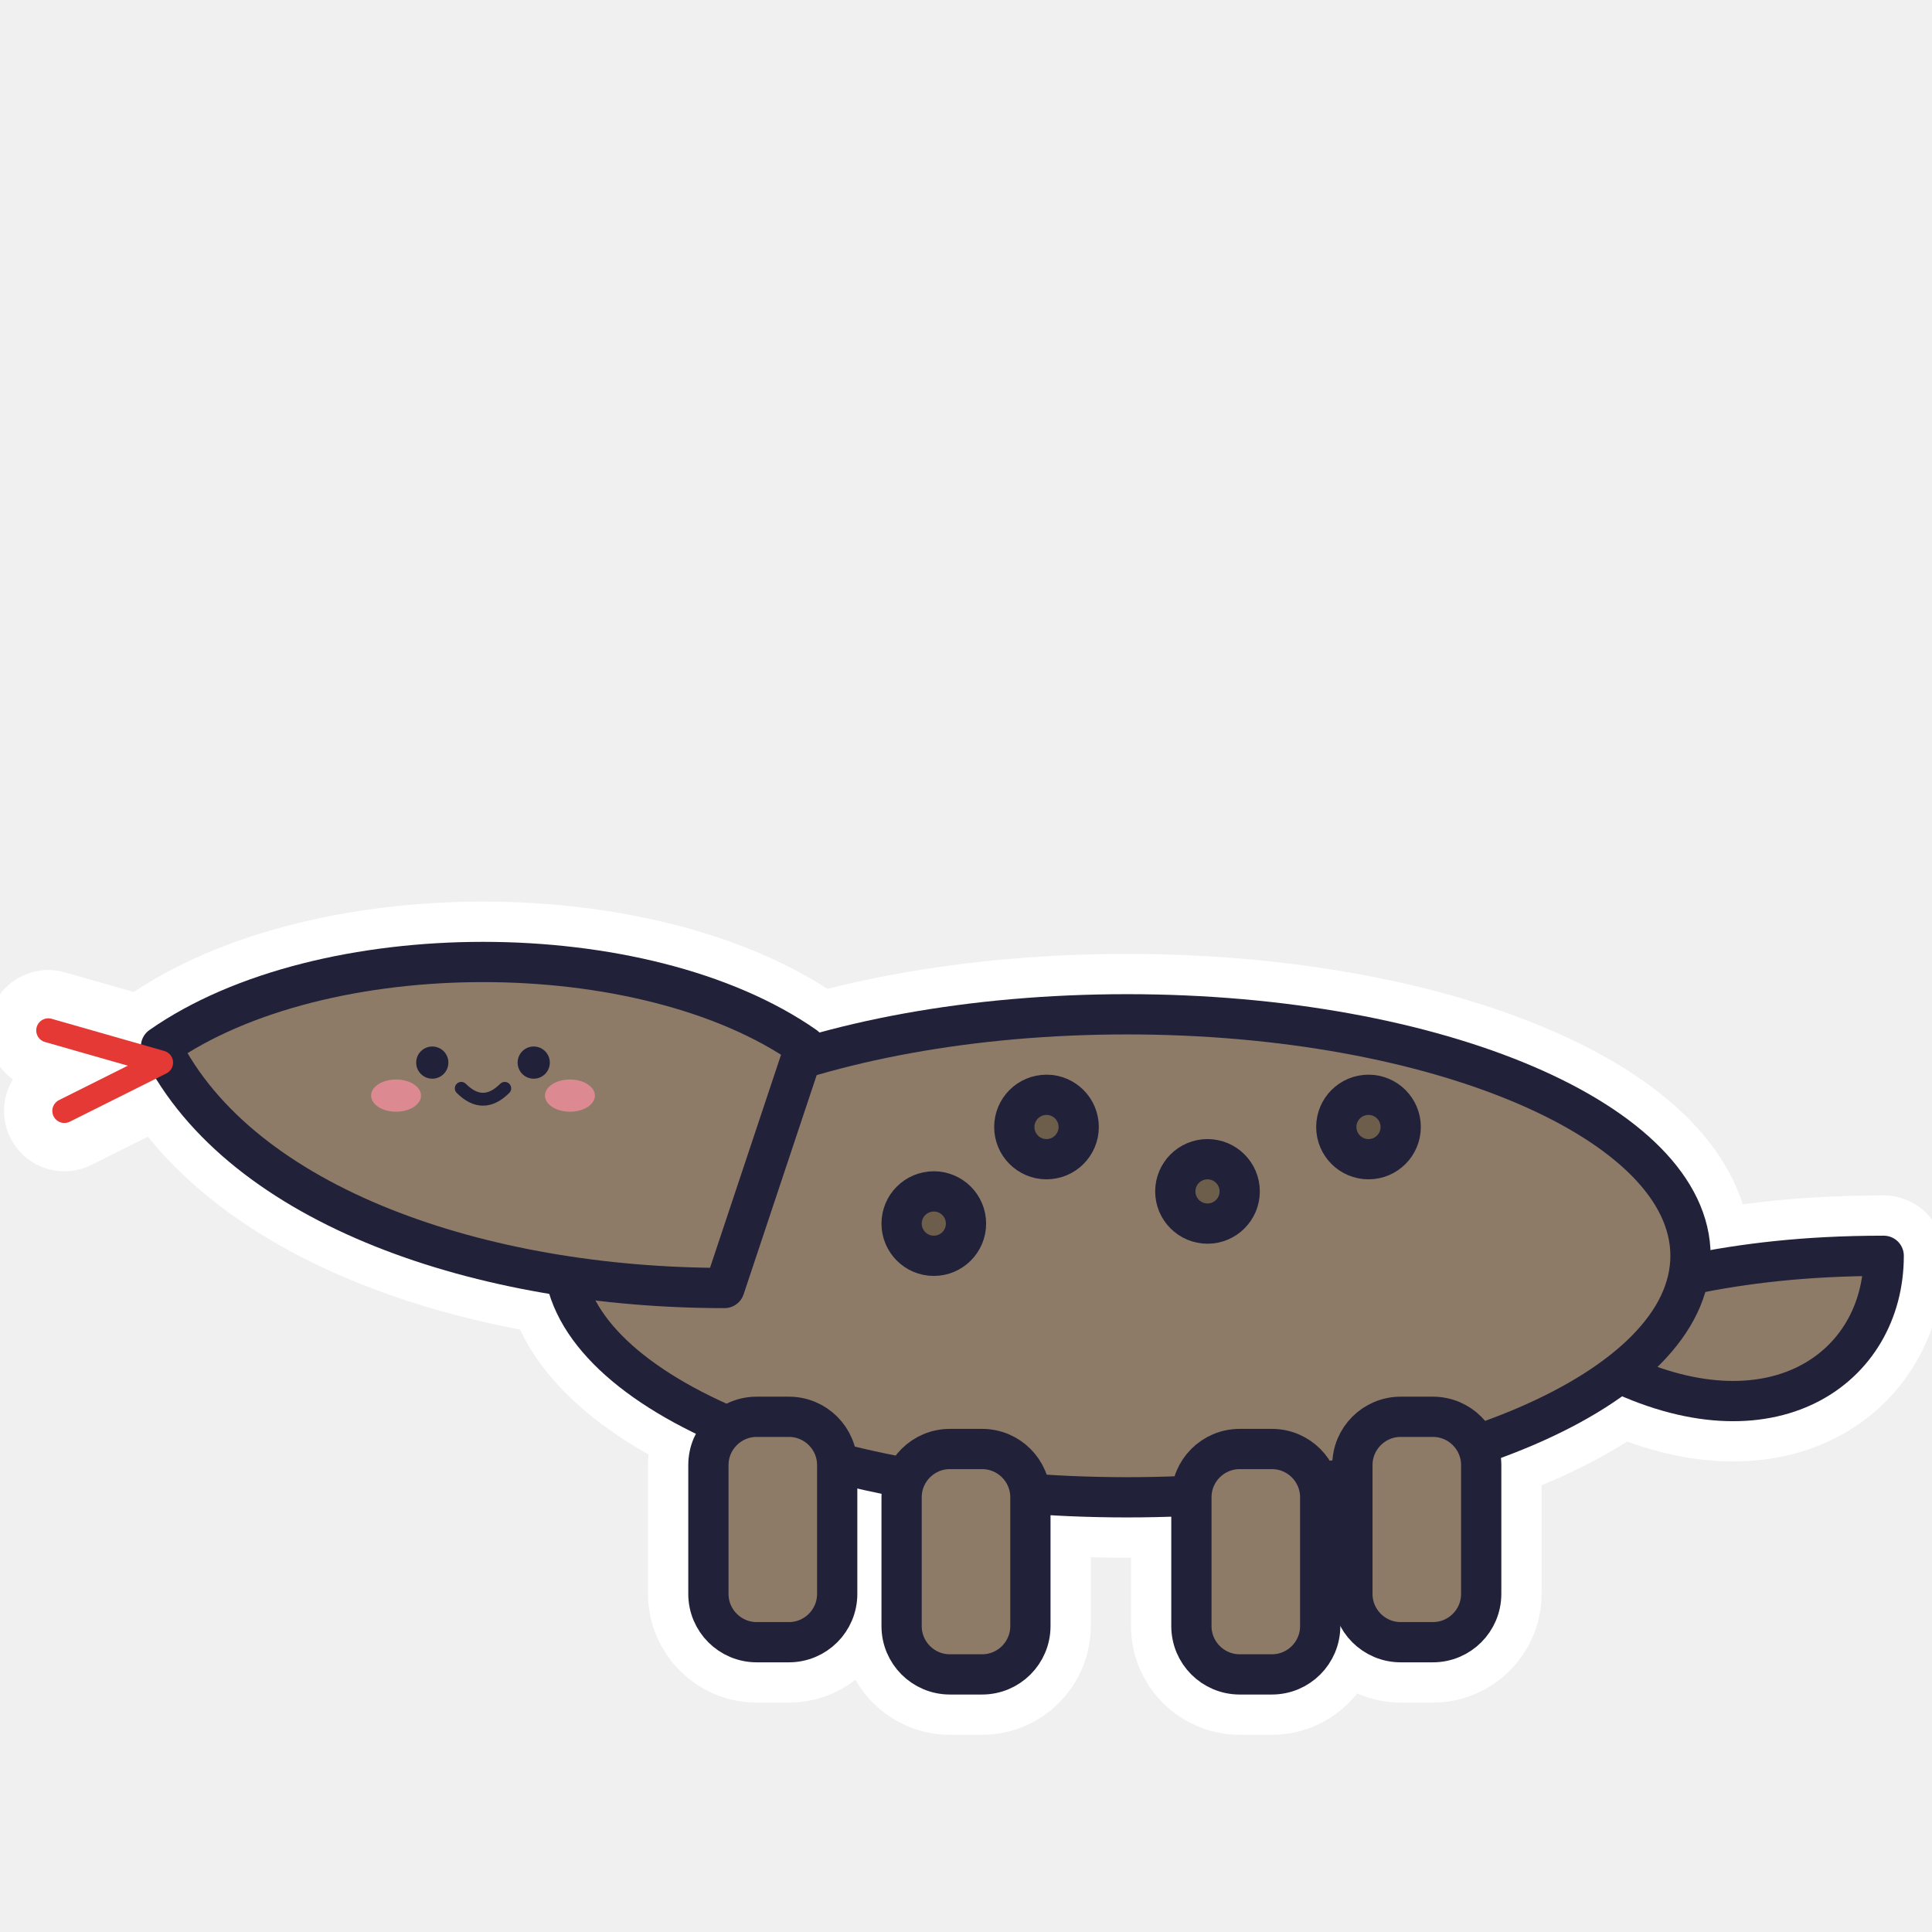
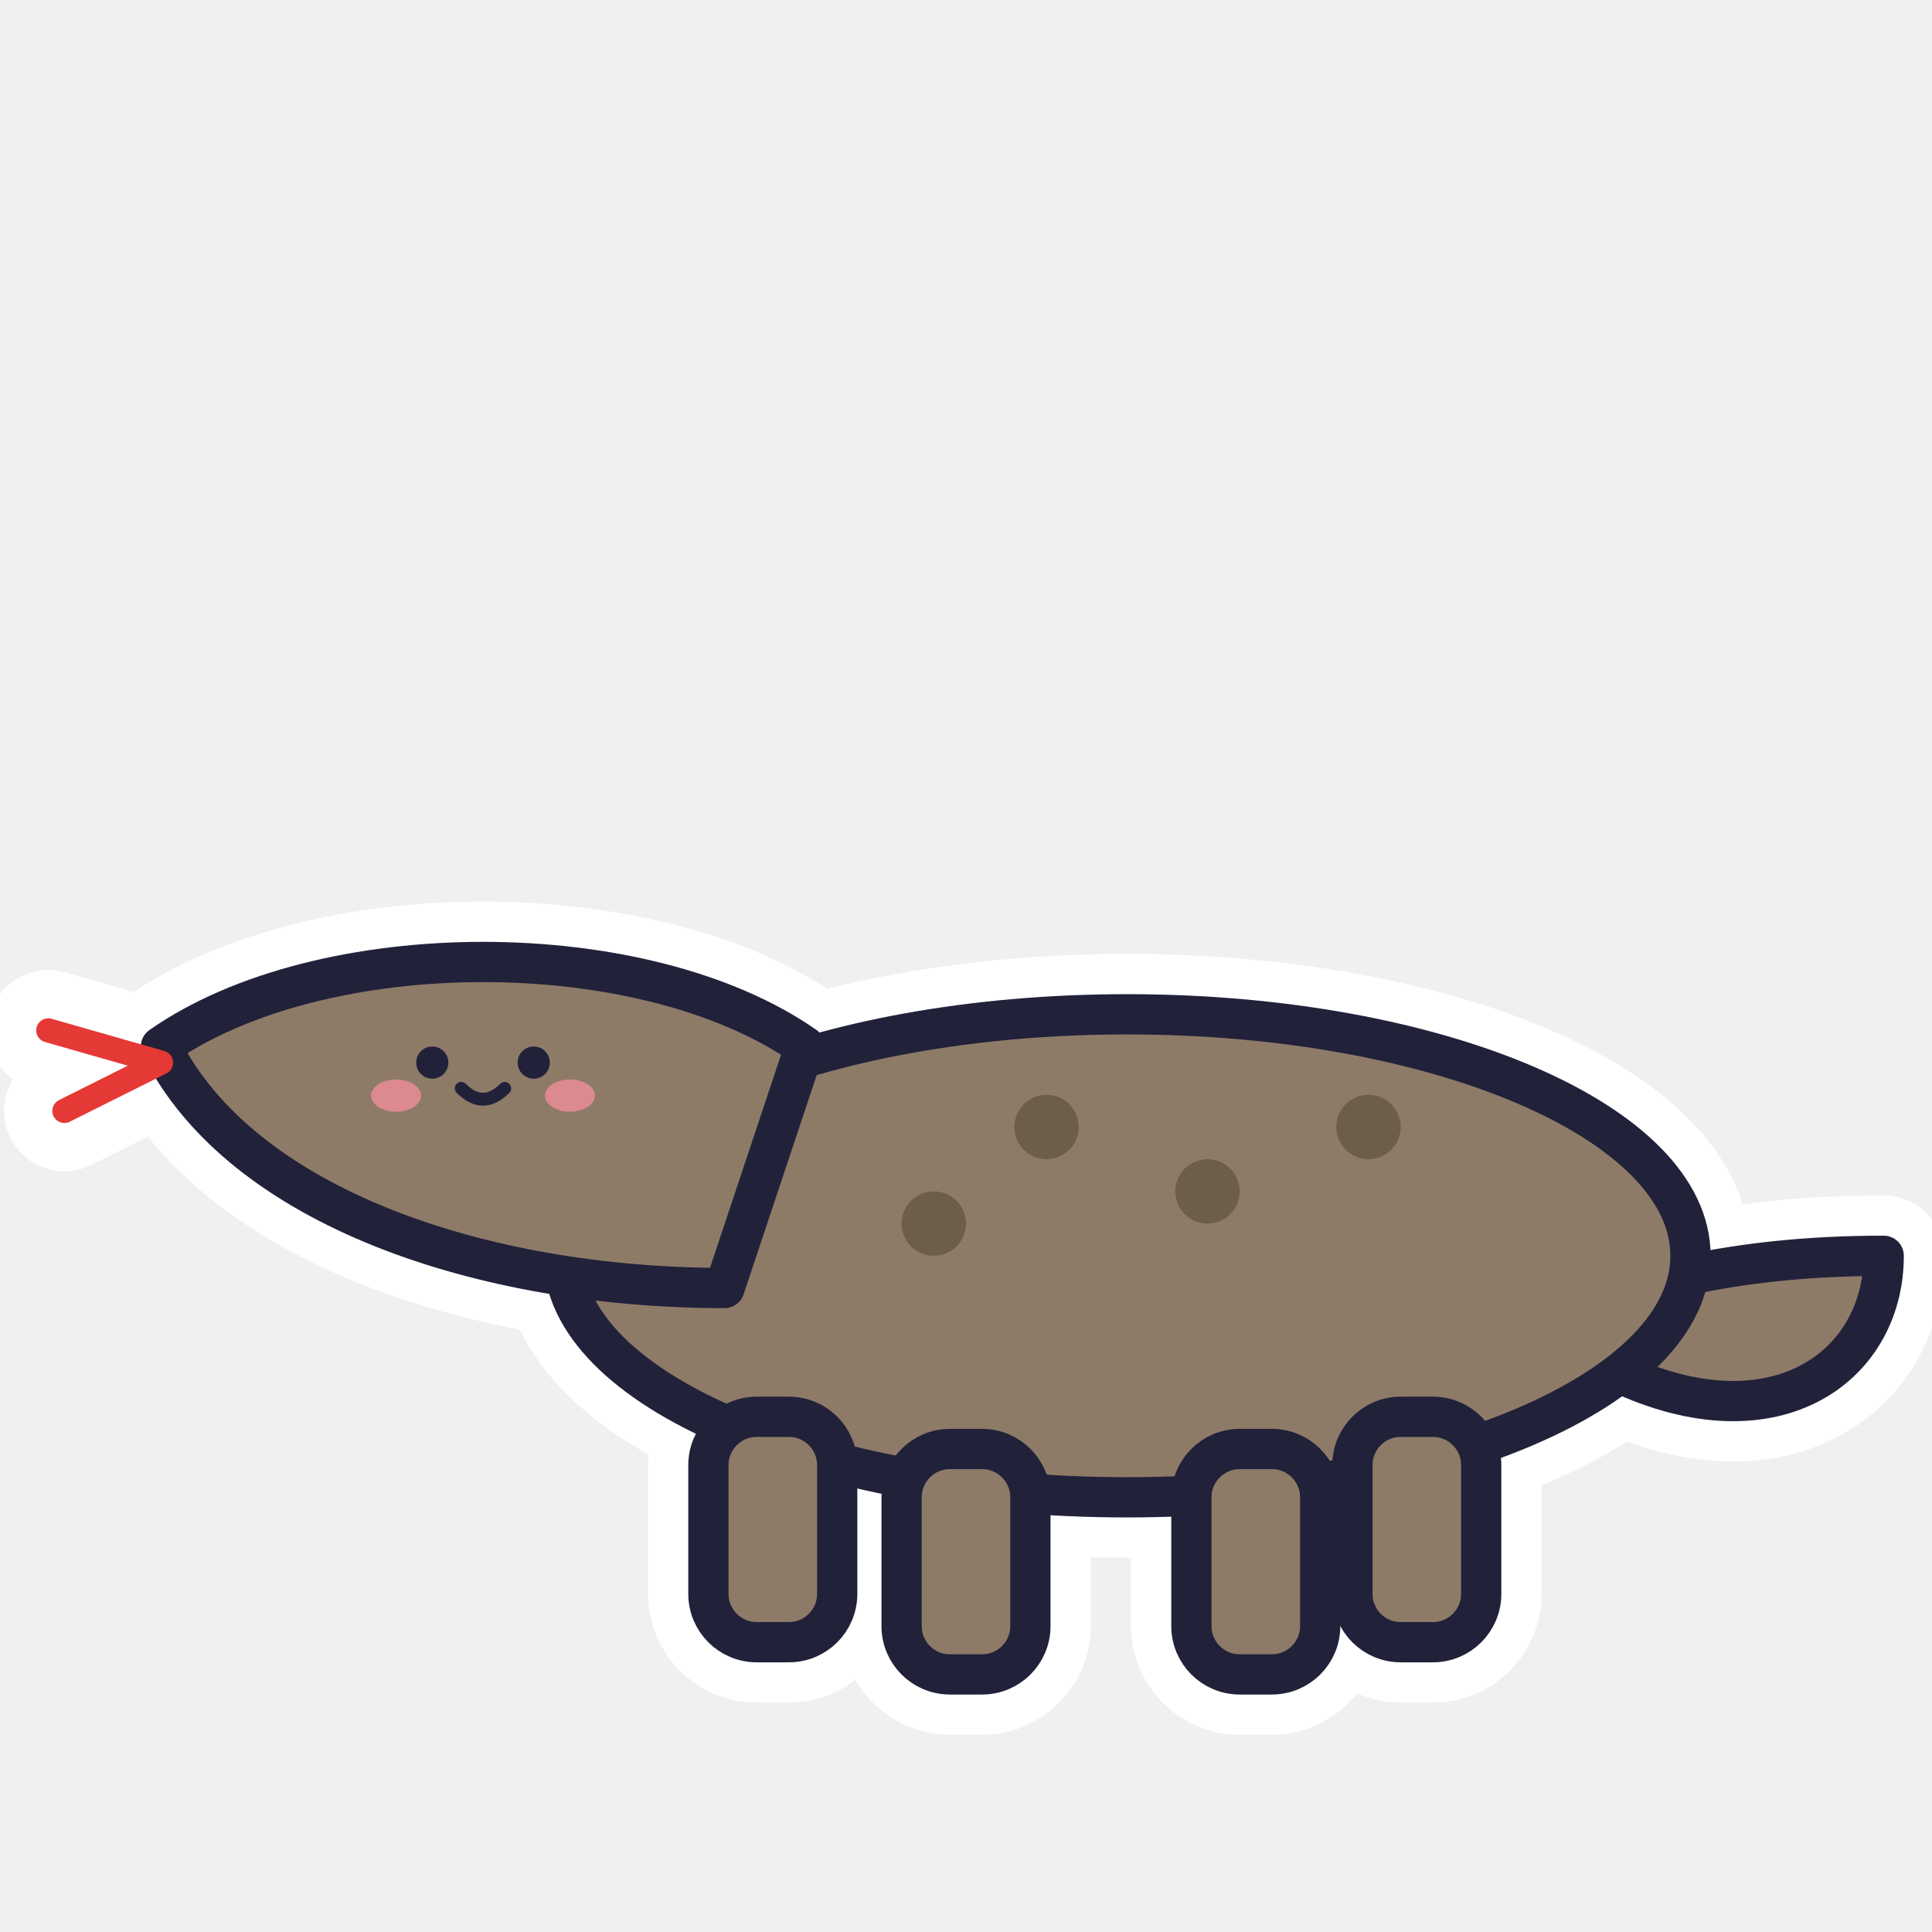
<svg xmlns="http://www.w3.org/2000/svg" viewBox="0 0 240 240" aria-hidden="true">
  <g fill="#fff" stroke="#fff" stroke-width="15" stroke-linejoin="round" stroke-linecap="round">
    <path d="M200 170c20 10 34 0 34-14-20 0-30 4-40 6" opacity="1" />
    <ellipse cx="140" cy="156" rx="70" ry="30" opacity="1" />
    <path d="M90 160c-30 0-60-10-70-30 20-14 60-14 80 0z" opacity="1" />
    <rect x="88" y="176" width="16" height="28" rx="6" opacity="1" />
    <rect x="168" y="176" width="16" height="28" rx="6" opacity="1" />
    <rect x="112" y="180" width="16" height="28" rx="6" opacity="1" />
    <rect x="148" y="180" width="16" height="28" rx="6" opacity="1" />
    <circle cx="130" cy="140" r="4" opacity="1" />
    <circle cx="150" cy="148" r="4" opacity="1" />
    <circle cx="170" cy="140" r="4" opacity="1" />
    <circle cx="116" cy="152" r="4" opacity="1" />
    <path d="M20 132l-14-4M20 132l-12 6" opacity="1" />
  </g>
  <g stroke="#22213A" stroke-width="5" stroke-linejoin="round" stroke-linecap="round">
    <path d="M200 170c20 10 34 0 34-14-20 0-30 4-40 6" fill="#8D7B68" />
    <ellipse cx="140" cy="156" rx="70" ry="30" fill="#8D7B68" />
    <path d="M90 160c-30 0-60-10-70-30 20-14 60-14 80 0z" fill="#8D7B68" />
    <rect x="88" y="176" width="16" height="28" rx="6" fill="#8D7B68" />
    <rect x="168" y="176" width="16" height="28" rx="6" fill="#8D7B68" />
    <rect x="112" y="180" width="16" height="28" rx="6" fill="#8D7B68" />
    <rect x="148" y="180" width="16" height="28" rx="6" fill="#8D7B68" />
-     <circle cx="130" cy="140" r="4" fill="#6D5D4B" />
-     <circle cx="150" cy="148" r="4" fill="#6D5D4B" />
-     <circle cx="170" cy="140" r="4" fill="#6D5D4B" />
-     <circle cx="116" cy="152" r="4" fill="#6D5D4B" />
+     <circle cx="130" cy="140" r="4" fill="#6D5D4B" stroke="none" />
+     <circle cx="150" cy="148" r="4" fill="#6D5D4B" stroke="none" />
+     <circle cx="170" cy="140" r="4" fill="#6D5D4B" stroke="none" />
+     <circle cx="116" cy="152" r="4" fill="#6D5D4B" stroke="none" />
    <path d="M20 132l-14-4M20 132l-12 6" fill="none" stroke="#E53935" stroke-width="3" />
    <circle class="f" cx="53.7" cy="132" r="2" fill="#22213A" stroke="none" />
    <circle class="f" cx="66.3" cy="132" r="2" fill="#22213A" stroke="none" />
    <ellipse class="f" cx="49.2" cy="136.1" rx="3.1" ry="2" fill="#FF8FA3" stroke="none" opacity=".7" />
    <ellipse class="f" cx="70.8" cy="136.1" rx="3.1" ry="2" fill="#FF8FA3" stroke="none" opacity=".7" />
    <path class="f" d="M57.3 135.2q2.7 2.7 5.4 0" fill="none" stroke-width="1.6" />
  </g>
</svg>
